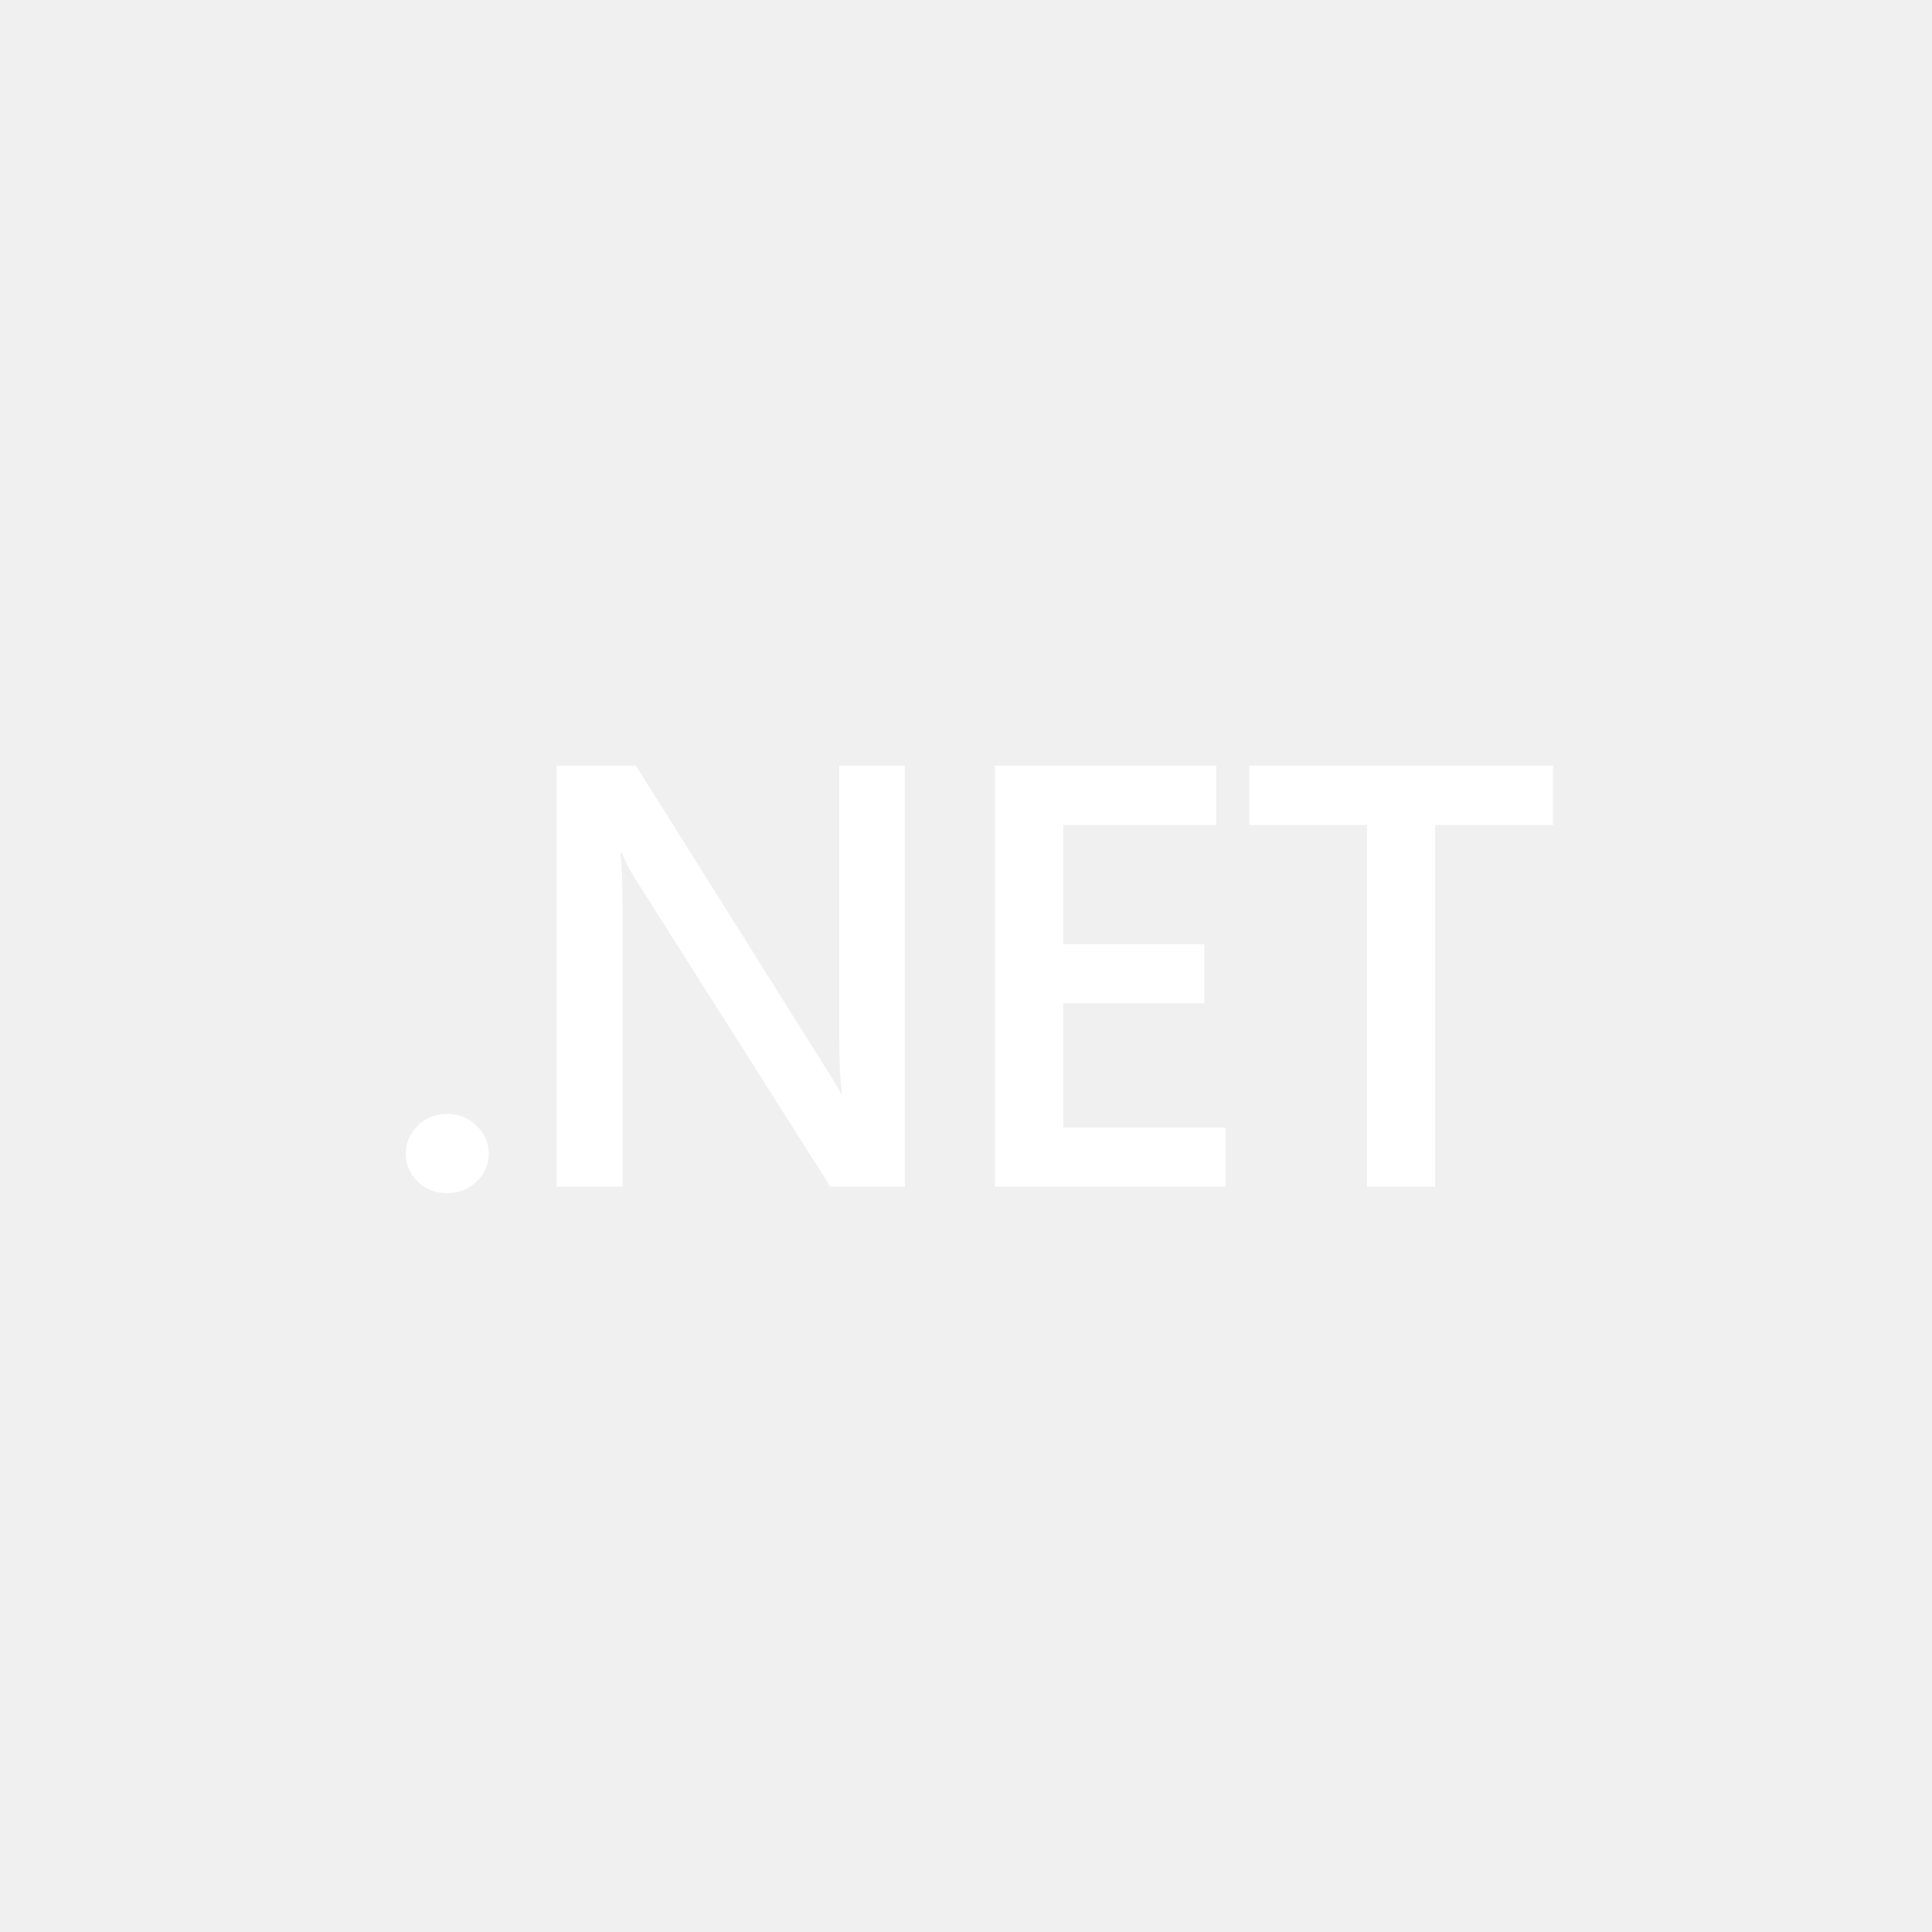
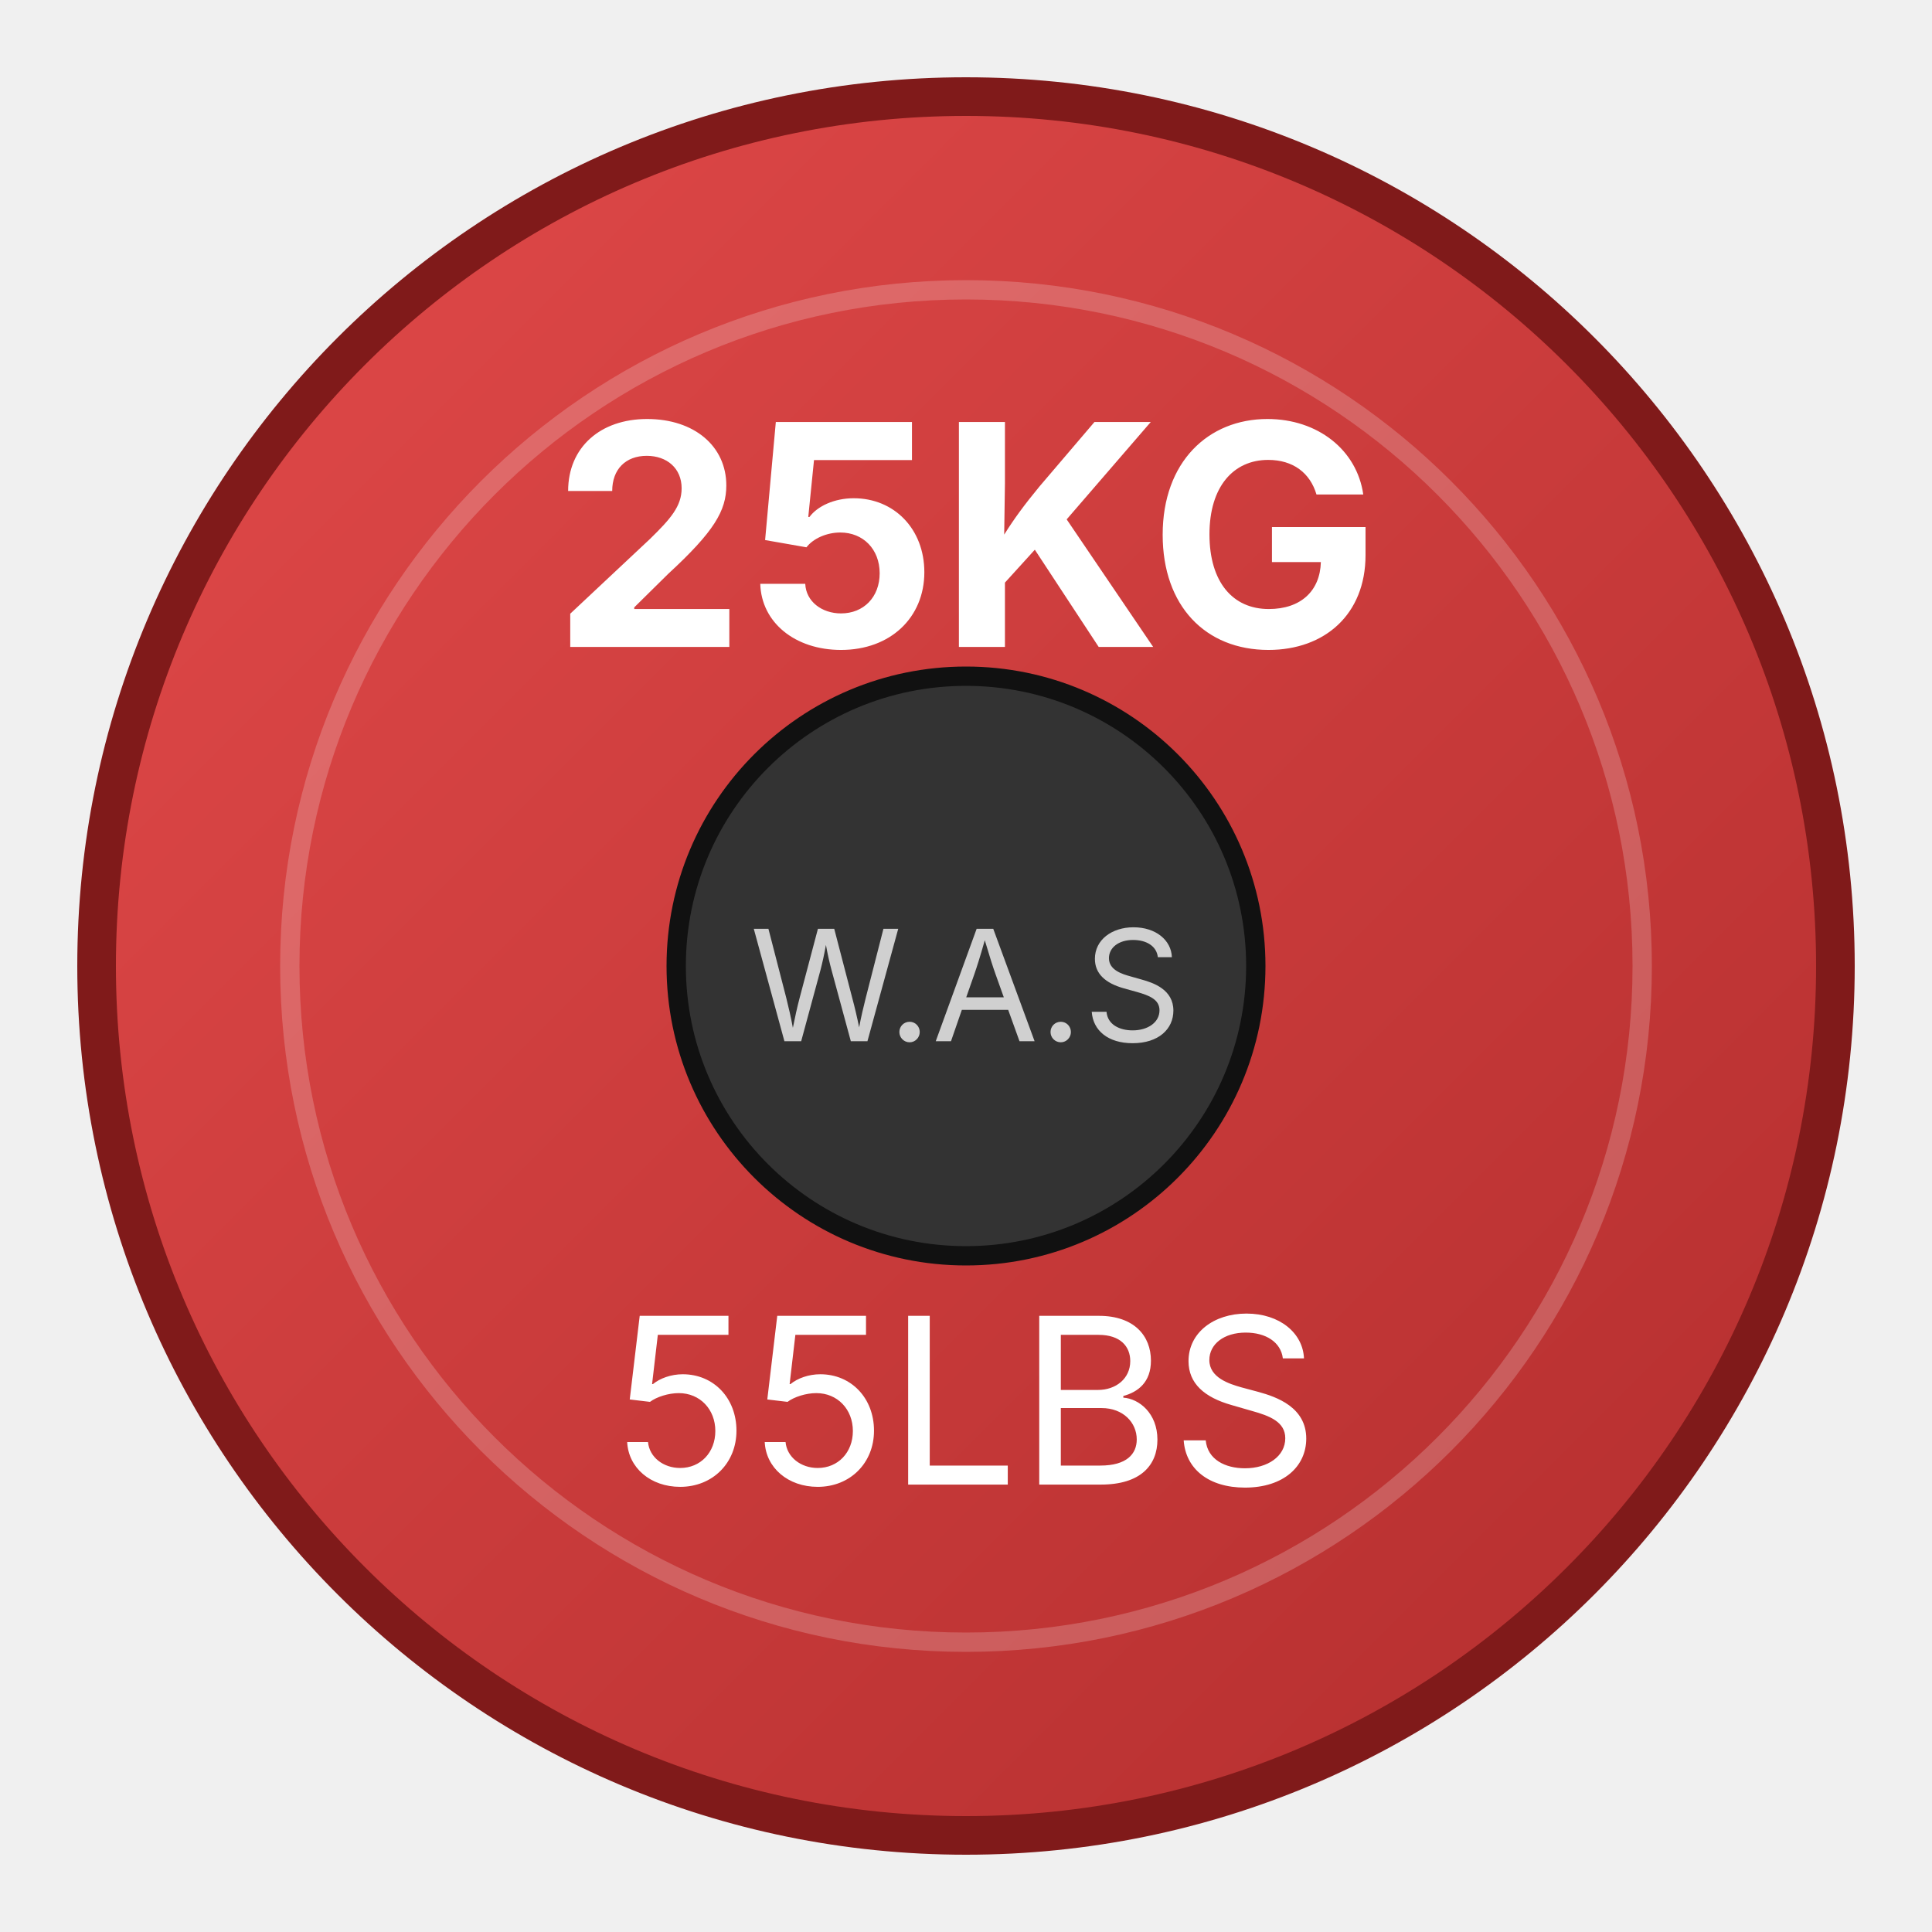
- <svg xmlns="http://www.w3.org/2000/svg" width="456" height="456" viewBox="0 0 456 456" version="1.1" xml:space="preserve" style="fill-rule:evenodd;clip-rule:evenodd;stroke-linejoin:round;stroke-miterlimit:2;">
-   <path d="m 105.5,281.609 c -2.703,0 -5.001,-0.9 -6.893,-2.702 -1.892,-1.848 -2.838,-4.042 -2.838,-6.582 0,-2.587 0.946,-4.804 2.838,-6.652 1.892,-1.848 4.19,-2.772 6.893,-2.772 2.748,0 5.068,0.924 6.96,2.772 1.937,1.848 2.906,4.064 2.906,6.652 0,2.54 -0.968,4.734 -2.906,6.582 -1.892,1.802 -4.212,2.702 -6.96,2.702 z" style="fill:#ffffff;fill-rule:nonzero;stroke-width:0.838" />
-   <path d="M 213.561,280.084 H 195.99 L 149.7,207.054 c -1.171,-1.848 -2.14,-3.765 -2.906,-5.751 h -0.406 c 0.361,2.125 0.541,6.675 0.541,13.65 v 65.132 h -15.543 v -99.36 h 18.719 l 44.737,71.298 c 1.892,2.957 3.109,4.989 3.649,6.098 h 0.27 c -0.45,-2.632 -0.676,-7.09 -0.676,-13.373 v -64.023 h 15.476 z" style="fill:#ffffff;fill-rule:nonzero;stroke-width:0.838" />
-   <path d="m 289.251,280.084 h -54.401 v -99.36 h 52.238 v 13.997 h -36.154 v 28.131 h 33.316 v 13.927 h -33.316 v 29.378 h 38.316 z" style="fill:#ffffff;fill-rule:nonzero;stroke-width:0.838" />
-   <path d="M 366.565,194.721 H 338.722 v 85.363 h -16.084 v -85.363 h -27.775 v -13.997 h 71.701 z" style="fill:#ffffff;fill-rule:nonzero;stroke-width:0.838" />
+ <svg xmlns="http://www.w3.org/2000/svg" width="200" height="200" viewBox="0 0 200 200" fill="none">
+   <defs>
+     <linearGradient id="plateGradient" x1="0%" y1="0%" x2="100%" y2="100%">
+       <stop offset="0%" style="stop-color:#E24A4A;stop-opacity:1" />
+       <stop offset="100%" style="stop-color:#B22D2D;stop-opacity:1" />
+     </linearGradient>
+   </defs>
+   <circle cx="100" cy="100" r="90" fill="url(#plateGradient)" stroke="#801A1A" stroke-width="4" />
+   <circle cx="100" cy="100" r="70" fill="none" stroke="#FFFFFF" stroke-opacity="0.2" stroke-width="2" />
+   <circle cx="100" cy="100" r="30" fill="#333333" stroke="#111111" stroke-width="2" />
+   <text x="100" y="55" font-family="Inter, sans-serif" font-size="32" font-weight="bold" fill="#FFFFFF" text-anchor="middle" dominant-baseline="middle">
+     25KG
+   </text>
+   <text x="100" y="102" font-family="Inter, sans-serif" font-size="16" fill="#D0D0D0" text-anchor="middle" dominant-baseline="middle">
+     W.A.S
+   </text>
+   <text x="100" y="145" font-family="Inter, sans-serif" font-size="24" fill="#FFFFFF" text-anchor="middle" dominant-baseline="middle">
+     55LBS
+   </text>
</svg>
